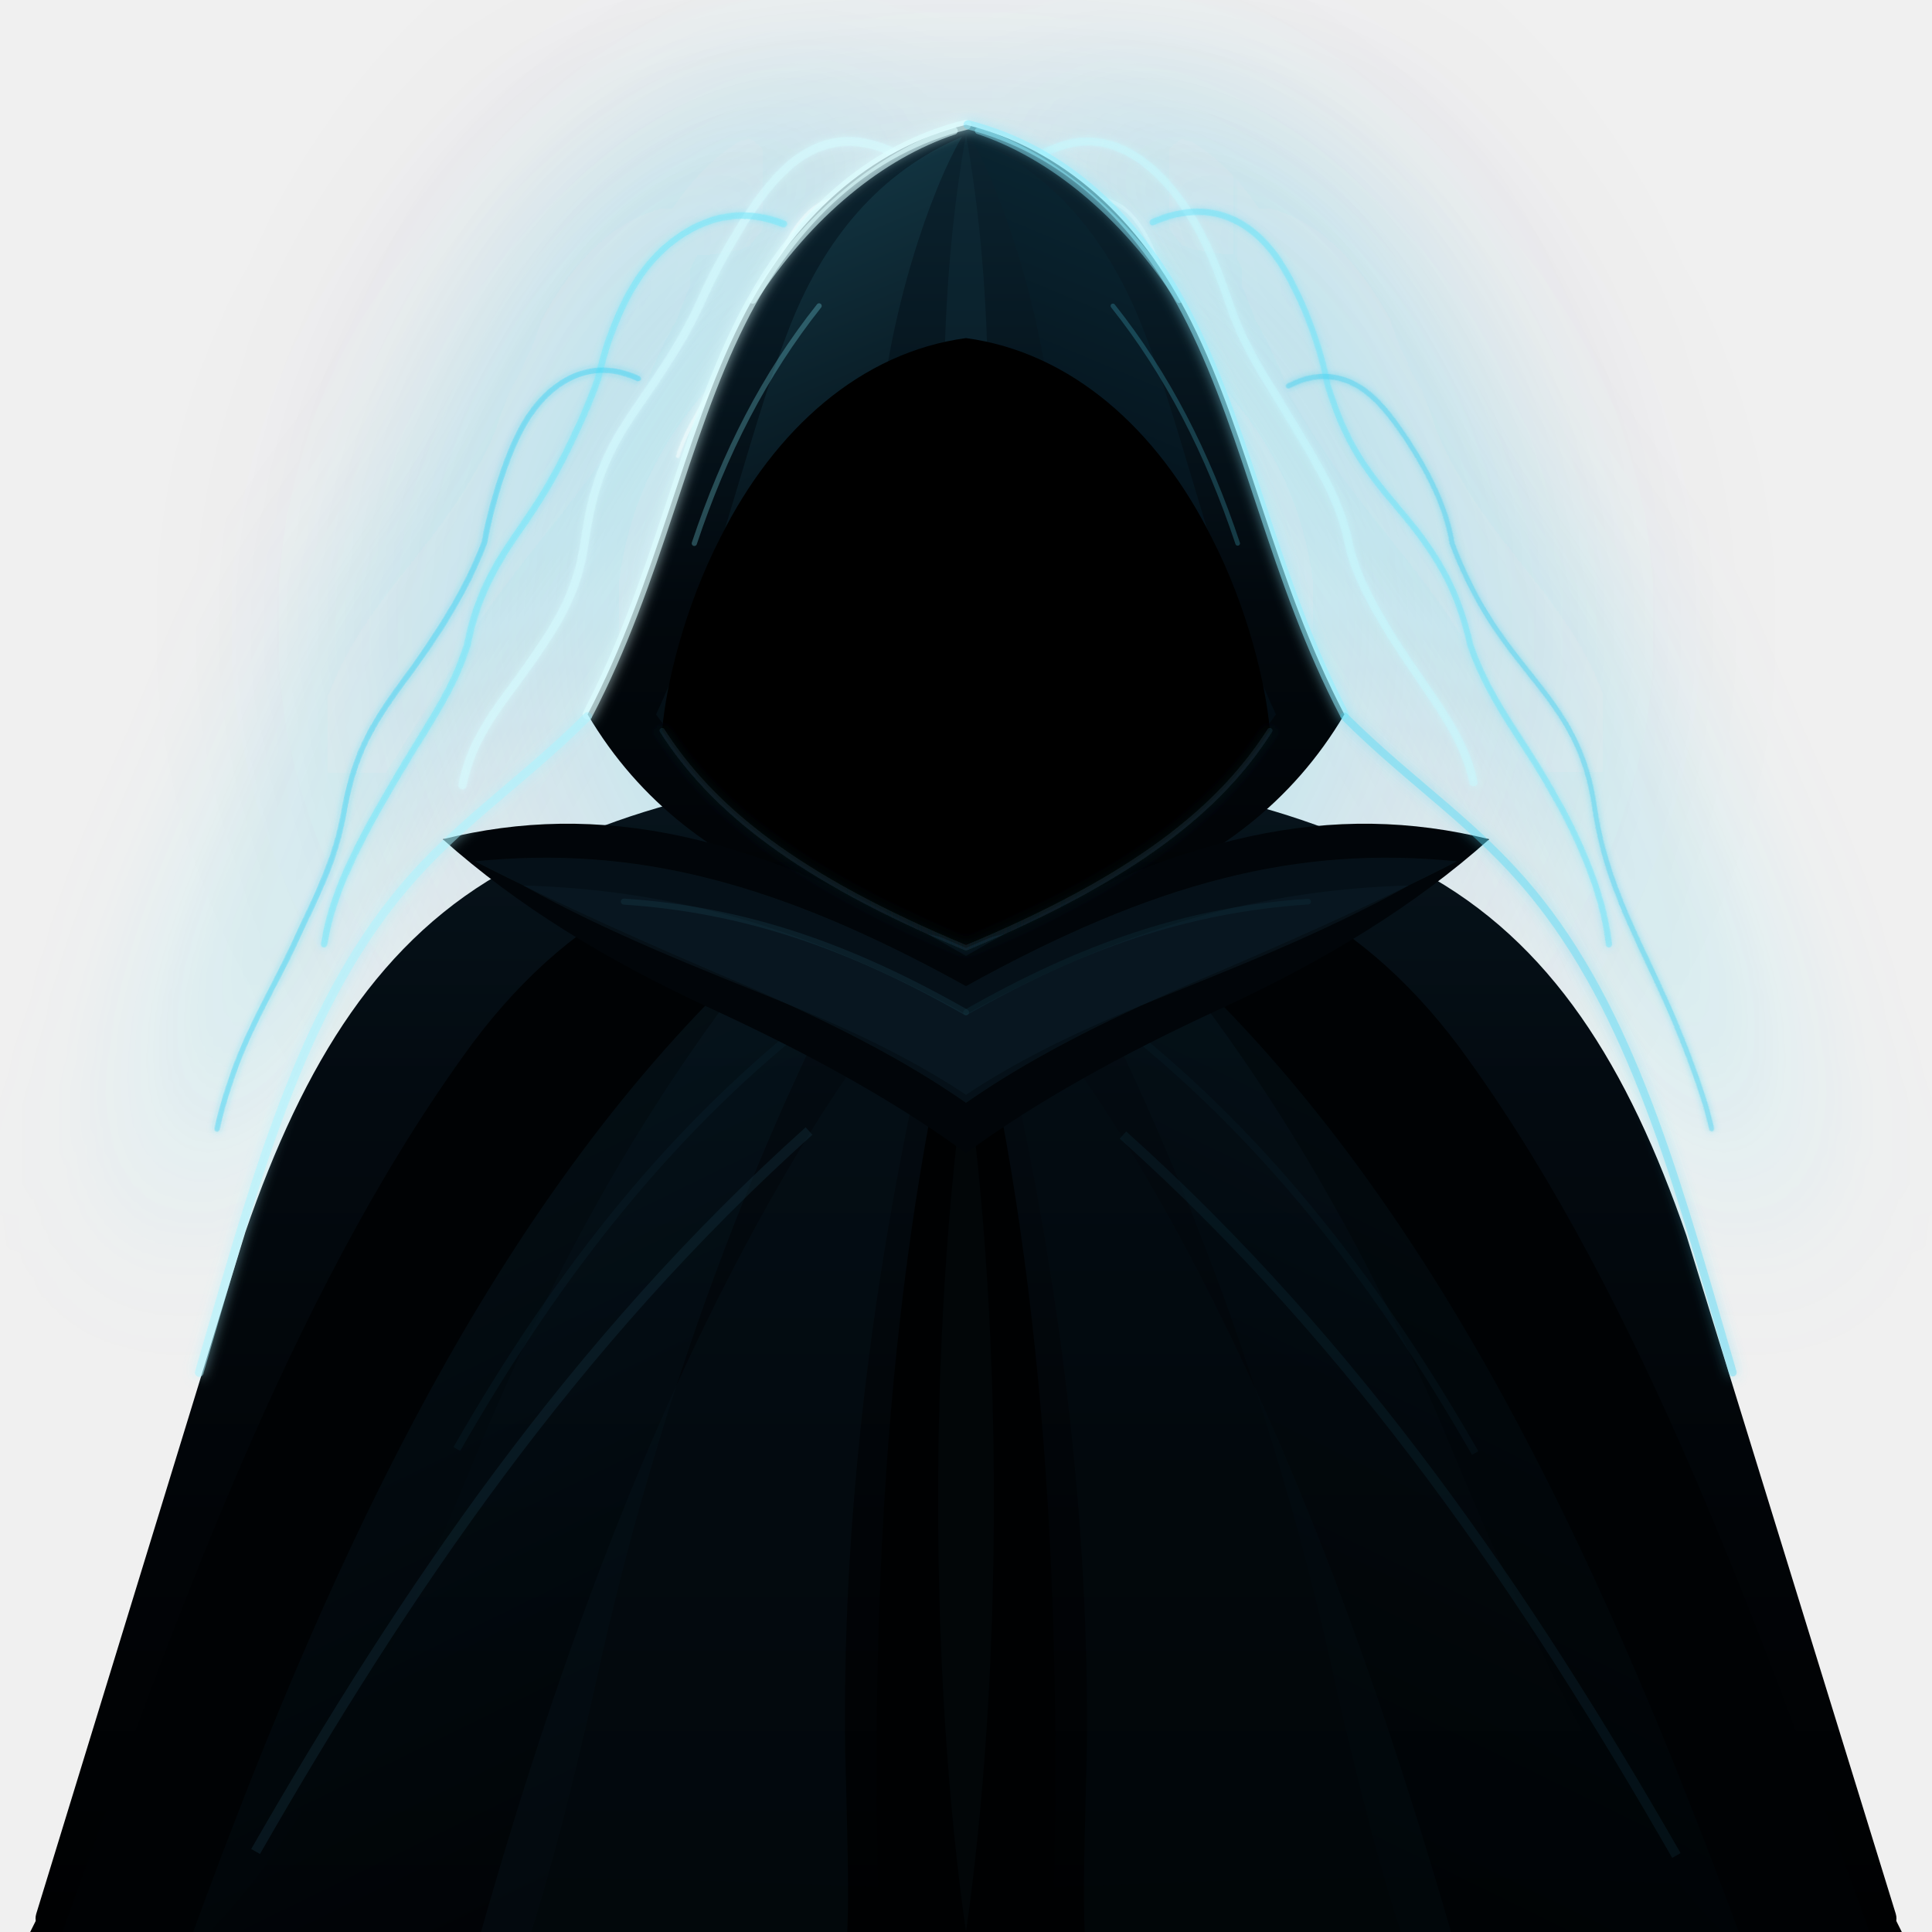
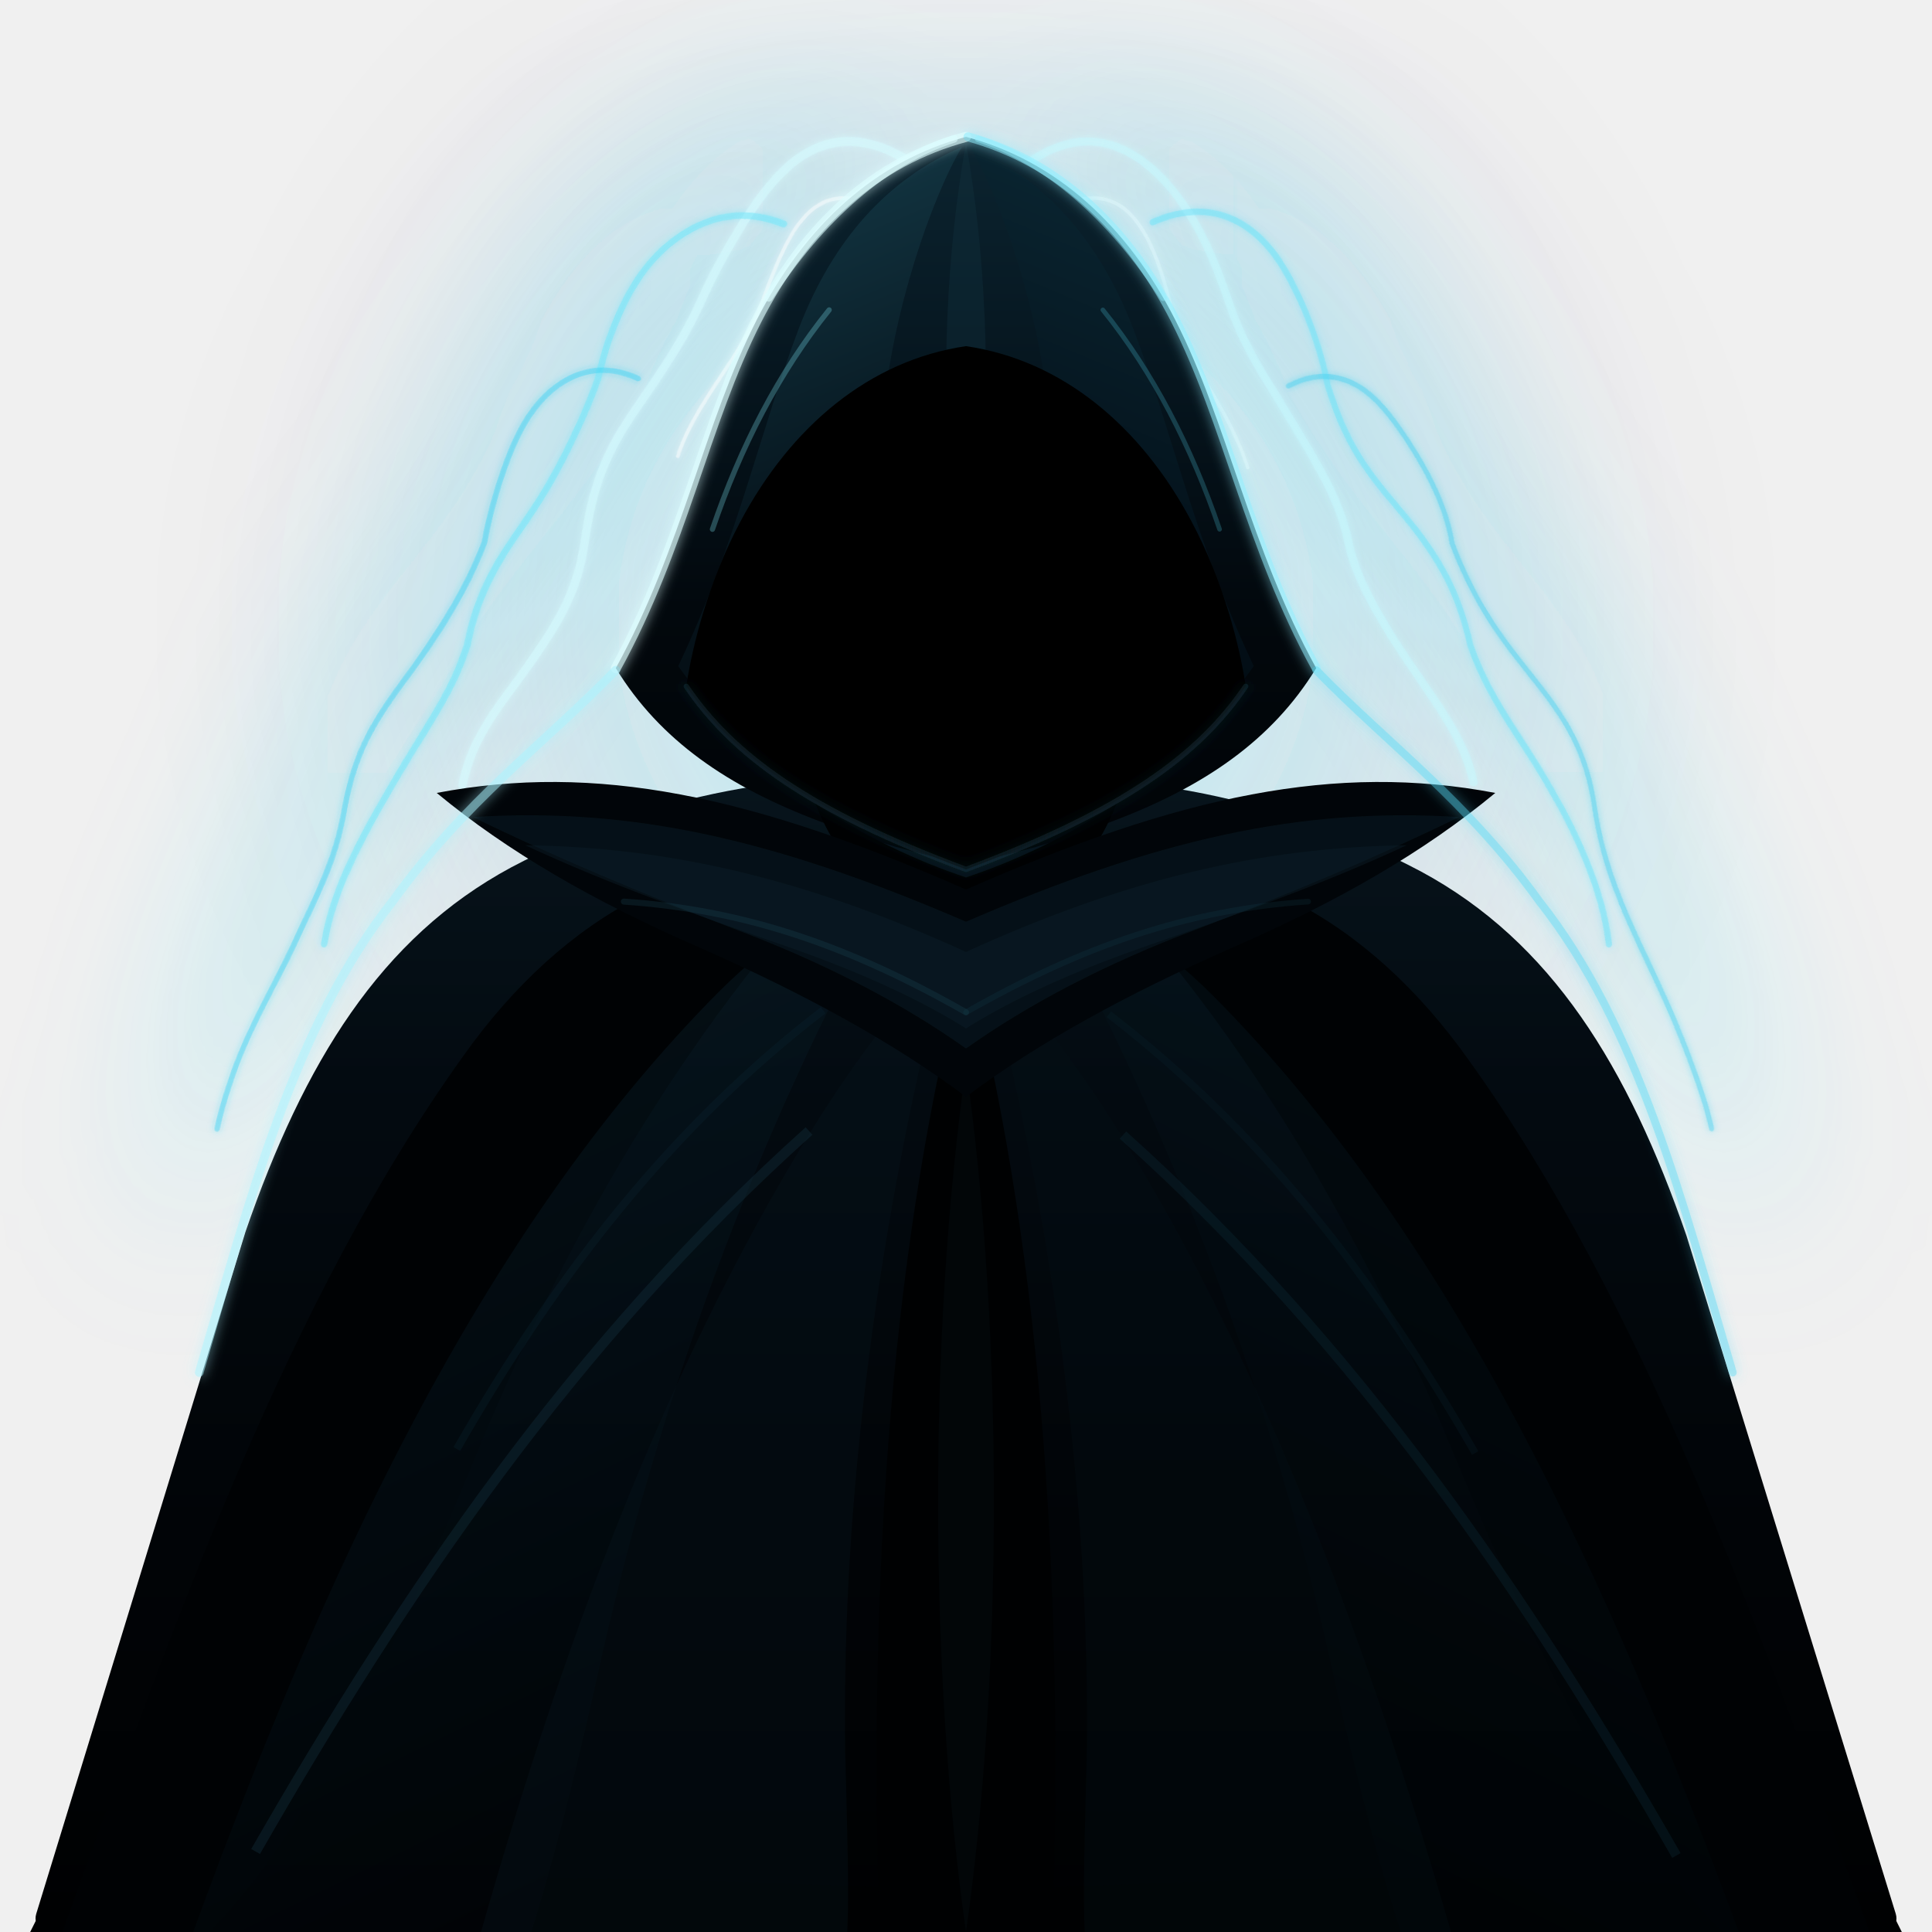
- <svg xmlns="http://www.w3.org/2000/svg" viewBox="0 0 96 96" role="img" aria-labelledby="t d" data-brand-vector-source="square-closeup-reference-v18-1">
+ <svg xmlns="http://www.w3.org/2000/svg" viewBox="0 0 96 96" role="img" aria-labelledby="t d" data-brand-vector-source="square-closeup-reference-v18-2">
  <style>
[data-brand-depth]{transform-box:fill-box;transform-origin:center;transition:transform 760ms cubic-bezier(.16,1,.3,1),opacity 520ms ease,filter 620ms ease}
@media (hover:hover) and (pointer:fine){svg:hover [data-brand-atmosphere]{transform:translate(-.45px,-.28px) scale(1.02);opacity:1}svg:hover [data-brand-energy]{transform:translate(.5px,-.18px) scale(1.012);opacity:1}svg:hover [data-brand-figure]{transform:translate(0,-.3px) scale(1.005)}svg:hover [data-brand-hood-layers]{transform:translate(.12px,-.22px)}svg:hover [data-brand-face-depth]{transform:translate(-.1px,.14px) scale(.994)}svg:hover [data-brand-cowl]{transform:translate(.05px,.12px) scale(1.004)}svg:hover [data-brand-left-folds]{transform:translate(-.14px,.09px)}svg:hover [data-brand-right-folds]{transform:translate(.15px,.08px)}svg:hover [data-brand-rim-light]{opacity:1;filter:url(#rimGlow)}}
@media (prefers-reduced-motion:reduce){[data-brand-depth]{transform:none!important;transition:none!important}}
</style>
  <defs>
    <linearGradient id="cloak" x1="48" y1="39" x2="48" y2="96" gradientUnits="userSpaceOnUse">
      <stop stop-color="#07141c" />
      <stop offset=".28" stop-color="#030a10" />
      <stop offset=".65" stop-color="#010407" />
      <stop offset="1" stop-color="#000102" />
    </linearGradient>
    <linearGradient id="hood" x1="48" y1="7" x2="48" y2="47" gradientUnits="userSpaceOnUse">
      <stop stop-color="#0c2430" />
      <stop offset=".22" stop-color="#071923" />
      <stop offset=".58" stop-color="#02080d" />
      <stop offset="1" stop-color="#000204" />
    </linearGradient>
    <linearGradient id="hoodL" x1="34" y1="12" x2="47" y2="43" gradientUnits="userSpaceOnUse">
      <stop stop-color="#123441" />
      <stop offset=".45" stop-color="#06141c" />
      <stop offset="1" stop-color="#010407" />
    </linearGradient>
    <linearGradient id="hoodR" x1="62" y1="12" x2="49" y2="43" gradientUnits="userSpaceOnUse">
      <stop stop-color="#0a2531" />
      <stop offset=".5" stop-color="#031019" />
      <stop offset="1" stop-color="#000204" />
    </linearGradient>
    <linearGradient id="foldL" x1="18" y1="45" x2="43" y2="96" gradientUnits="userSpaceOnUse">
      <stop stop-color="#0a202b" />
      <stop offset=".48" stop-color="#031018" />
      <stop offset="1" stop-color="#000204" />
    </linearGradient>
    <linearGradient id="foldR" x1="78" y1="45" x2="53" y2="96" gradientUnits="userSpaceOnUse">
      <stop stop-color="#071b25" />
      <stop offset=".5" stop-color="#020b11" />
      <stop offset="1" stop-color="#000204" />
    </linearGradient>
    <radialGradient id="aura" cx="48" cy="31" r="37" gradientUnits="userSpaceOnUse">
      <stop stop-color="#7cf1ff" stop-opacity=".46" />
      <stop offset=".32" stop-color="#24d4f5" stop-opacity=".25" />
      <stop offset=".7" stop-color="#0878bb" stop-opacity=".1" />
      <stop offset="1" stop-color="#001624" stop-opacity="0" />
    </radialGradient>
    <filter id="auraBlur" x="-80%" y="-80%" width="260%" height="260%">
      <feGaussianBlur stdDeviation="4.1" />
    </filter>
    <filter id="rimGlow" x="-120%" y="-120%" width="340%" height="340%">
      <feGaussianBlur stdDeviation=".3" result="b" />
      <feMerge>
        <feMergeNode in="b" />
        <feMergeNode in="SourceGraphic" />
      </feMerge>
    </filter>
    <filter id="organicEnergy" x="-40%" y="-40%" width="180%" height="180%">
      <feTurbulence data-brand-turbulence="" type="fractalNoise" baseFrequency=".045 .075" numOctaves="2" seed="11" result="noise" />
      <feDisplacementMap data-brand-displacement="" in="SourceGraphic" in2="noise" scale="1.15" xChannelSelector="R" yChannelSelector="B" result="d" />
      <feGaussianBlur in="d" stdDeviation=".18" result="g" />
      <feMerge>
        <feMergeNode in="g" />
        <feMergeNode in="d" />
      </feMerge>
    </filter>
  </defs>
  <g data-brand-atmosphere="" data-brand-depth="far" aria-hidden="true" opacity=".82">
    <ellipse cx="48" cy="31" rx="34" ry="37" fill="url(#aura)" filter="url(#auraBlur)" />
    <g fill="none" stroke="#22d2f5" stroke-opacity=".22" stroke-width="3" stroke-linecap="round" filter="url(#auraBlur)">
      <path d="M44 8C38 4 34 10 32 16C29 23 25 26 22 31C18 38 14 42 12 52" />
      <path d="M37 12C31 10 28 16 26 22C23 29 18 31 17 38C15 45 11 50 9 59" />
      <path d="M52 8C58 4 62 10 64 16C67 23 71 26 74 31C78 38 82 42 84 52" />
      <path d="M59 12C65 10 68 16 70 22C73 29 78 31 79 38C81 45 85 50 87 59" />
    </g>
  </g>
  <g data-brand-energy="" data-brand-depth="near-light" aria-hidden="true" fill="none" stroke-linecap="round" stroke-linejoin="round" opacity=".8" filter="url(#organicEnergy)">
    <path d="M45 8C40 5 37 10 35 15C33 20 30 22 29 27C28 32 24 34 23 39" stroke="#d6fbff" stroke-opacity=".72" stroke-width=".42" />
    <path d="M39 11C34 9 31 14 30 19C28 25 24 27 23 32C21 38 17 41 16 47" stroke="#67e7fb" stroke-opacity=".58" stroke-width=".32" />
    <path d="M32 19C28 17 25 22 24 27C22 32 18 35 17 40C16 46 12 50 11 56" stroke="#23cef3" stroke-opacity=".46" stroke-width=".27" />
    <path d="M51 8C56 5 59 10 61 15C63 20 66 22 67 27C68 32 72 34 73 39" stroke="#c7f9ff" stroke-opacity=".65" stroke-width=".39" />
    <path d="M57 11C62 9 65 14 66 19C68 25 72 27 73 32C75 38 79 41 80 47" stroke="#5fe2fa" stroke-opacity=".53" stroke-width=".3" />
    <path d="M64 19C68 17 71 22 72 27C74 32 78 35 79 40C80 46 84 50 85 56" stroke="#1fcaf1" stroke-opacity=".42" stroke-width=".25" />
    <path d="M43 10C40 9 39 12 38 15C37 18 35 20 34 23" stroke="#ffffff" stroke-opacity=".64" stroke-width=".18" />
    <path d="M53 10C56 9 57 12 58 15C59 18 61 20 62 23" stroke="#e6fdff" stroke-opacity=".54" stroke-width=".17" />
  </g>
  <g data-brand-figure="" data-brand-depth="base">
    <path data-brand-cloak="" d="M48 38.8C39.8 38 32.2 39.5 25.4 43.1C18.9 46.6 15.1 52.8 12.2 61.2L1.8 95.1C1.4 96.5 4.6 96 8.2 96H87.8C91.4 96 94.6 96.5 94.2 95.1L83.8 61.4C80.9 53 77.1 46.8 70.6 43.3C63.8 39.7 56.2 38.1 48 38.8Z" fill="url(#cloak)" />
    <path d="M2.3 94.4C17.6 92.8 32.8 93.2 48 94C63.2 93.2 78.4 92.8 93.7 94.4L94.5 96H1.5Z" fill="#000102" />
    <g data-brand-left-folds="" data-brand-folds="" data-brand-depth="mid">
      <path d="M3.1 96C8.7 80.4 14.4 64.5 23 52.5C28.1 45.3 34.8 41.9 42.3 42.5C34.8 50.2 28.5 60.5 23.7 72.2C19.5 82.4 15.1 91.3 10.4 96Z" fill="#000204" />
      <path d="M9.6 96C16 78.5 23.7 61.4 35.7 49.3C38.5 46.5 41.4 44.7 44.4 44C37.4 56.5 32.6 70.1 29.7 83.2C28.5 88.6 27.4 92.8 26.4 96Z" fill="url(#foldL)" opacity=".5" />
      <path d="M23.9 96C27.8 82.3 32.9 68.2 40.3 56.2C42.6 52.5 44.8 49.7 47.1 47.2C43.7 60.3 41.8 74.3 42 87.1C42.1 91.1 42.2 94 42.1 96Z" fill="#07151d" opacity=".34" />
      <path d="M12.7 92C20.1 79.1 28.5 66.7 40.2 56.2" fill="none" stroke="#153745" stroke-opacity=".34" stroke-width=".5" />
      <path d="M22.7 72C27.8 63.1 33.5 55.9 40.9 50.2" fill="none" stroke="#0b2632" stroke-opacity=".31" stroke-width=".38" />
    </g>
    <g data-brand-right-folds="" data-brand-depth="mid">
      <path d="M92.9 96C87.3 80.6 81.6 64.7 73 52.7C67.9 45.5 61.2 42.1 53.7 42.7C61.2 50.4 67.5 60.7 72.3 72.4C76.5 82.6 80.9 91.4 85.6 96Z" fill="#000204" />
      <path d="M86.4 96C80 78.7 72.3 61.6 60.3 49.5C57.5 46.7 54.6 44.9 51.6 44.2C58.6 56.7 63.4 70.3 66.3 83.4C67.5 88.8 68.6 92.9 69.6 96Z" fill="url(#foldR)" opacity=".45" />
      <path d="M72.1 96C68.2 82.5 63.1 68.4 55.7 56.4C53.4 52.7 51.2 49.9 48.9 47.4C52.3 60.5 54.2 74.5 54 87.3C53.9 91.3 53.8 94.1 53.9 96Z" fill="#041017" opacity=".32" />
      <path d="M83.3 92.2C75.9 79.3 67.5 66.9 55.8 56.4" fill="none" stroke="#102f3d" stroke-opacity=".31" stroke-width=".48" />
      <path d="M73.3 72.2C68.2 63.3 62.5 56.1 55.1 50.4" fill="none" stroke="#08232e" stroke-opacity=".28" stroke-width=".36" />
    </g>
    <g data-brand-central-folds="" data-brand-epic-folds="" data-brand-depth="mid-near">
      <path d="M48 47.5C44.4 61.2 43.1 77.8 43.7 96H52.3C52.9 77.9 51.6 61.3 48 47.5Z" fill="#000102" />
      <path d="M48 53C46.1 66.5 46.2 83.4 48 96C49.8 83.4 49.9 66.5 48 53Z" fill="#07151c" opacity=".22" />
    </g>
    <g data-brand-hood-layers="" data-brand-depth="near">
-       <path data-brand-hood="" d="M48 6.2C43.2 7.4 39.4 10.8 36.8 16C33.9 21.8 32.7 28.8 29.2 35.5C31.8 39.9 35.6 42.7 40.4 44.6C43.1 45.7 45.7 46.4 48 46.8C50.3 46.4 52.9 45.7 55.6 44.6C60.4 42.7 64.2 39.9 66.8 35.5C63.3 28.8 62.1 21.8 59.2 16C56.6 10.8 52.8 7.4 48 6.2Z" fill="url(#hood)" />
-       <path d="M47.8 6.8C43.8 8.5 40.9 11.8 39.1 16.6C37 22.1 35.7 28.8 32.6 35.5C34.8 38.6 37.7 40.9 41.3 42.6C43 43.4 44.6 44.1 46.1 44.7C43.8 36.7 43.1 28.7 43.7 21.4C44.1 15.8 46.2 9.5 47.8 6.8Z" fill="url(#hoodL)" />
-       <path d="M48.2 6.8C52.2 8.5 55.1 11.8 56.9 16.6C59 22.1 60.3 28.8 63.4 35.5C61.2 38.6 58.3 40.9 54.7 42.6C53 43.4 51.4 44.1 49.9 44.7C52.2 36.7 52.9 28.7 52.3 21.4C51.9 15.8 49.8 9.5 48.2 6.8Z" fill="url(#hoodR)" />
-       <path d="M48 6.7C46.9 12.8 46.7 19.6 47.1 25.8C47.5 32.1 47.7 38.2 48 44.9C48.3 38.2 48.5 32.1 48.9 25.8C49.3 19.6 49.1 12.8 48 6.7Z" fill="#123542" opacity=".32" />
-       <path data-brand-face-depth="" data-brand-face-void="" d="M48 16.8C42.8 17.5 38.5 21.3 35.8 26.7C34 30.2 33.1 34 32.9 36.3C35.4 40.2 39.6 43.6 48 47.1C56.4 43.6 60.6 40.2 63.1 36.3C62.9 34 62 30.2 60.2 26.7C57.5 21.3 53.2 17.5 48 16.8Z" fill="#000" />
-       <path data-brand-neck-shadow="" d="M39.8 43.7C42.6 45.6 45.4 47 48 47.9C50.6 47 53.4 45.6 56.2 43.7C54.8 47.5 52.1 50.2 48 52C43.9 50.2 41.2 47.5 39.8 43.7Z" fill="#000102" />
+       <path data-brand-hood="" d="M48 6.8C43.5 8 40 11.2 37.6 15.9C35 21 33.9 27.2 30.6 33.2C32.8 36.8 36.2 39.1 40.7 40.8C43.3 41.8 45.8 42.5 48 42.9C50.2 42.5 52.7 41.8 55.3 40.8C59.8 39.1 63.2 36.8 65.4 33.2C62.1 27.2 61 21 58.4 15.9C56 11.2 52.5 8 48 6.8Z" fill="url(#hood)" />
+       <path d="M47.8 7.3C44.1 8.9 41.4 11.9 39.7 16.3C37.8 21.3 36.6 27 33.7 33.1C35.6 35.8 38.1 37.8 41.5 39.4C43.1 40.2 44.6 40.8 46 41.4C44 34.2 43.4 27.1 43.9 20.6C44.3 15.6 46.3 9.8 47.8 7.3Z" fill="url(#hoodL)" />
+       <path d="M48.2 7.3C51.9 8.9 54.6 11.9 56.3 16.3C58.2 21.3 59.4 27 62.3 33.1C60.4 35.8 57.9 37.8 54.5 39.4C52.9 40.2 51.4 40.8 50 41.4C52 34.2 52.6 27.1 52.1 20.6C51.7 15.6 49.7 9.8 48.2 7.3Z" fill="url(#hoodR)" />
+       <path d="M48 7.1C47 12.7 46.8 18.8 47.2 24.5C47.5 30.1 47.7 35.7 48 41.6C48.3 35.7 48.5 30.1 48.8 24.5C49.2 18.8 49 12.7 48 7.1Z" fill="#123542" opacity=".32" />
+       <path data-brand-face-depth="" data-brand-face-void="" d="M48 17.2C43.2 17.9 39.3 21.2 36.8 25.9C35.2 28.9 34.4 32.1 34.1 34.1C36.4 37.5 40.2 40.3 48 43.2C55.8 40.3 59.6 37.5 61.9 34.1C61.6 32.1 60.8 28.9 59.2 25.9C56.7 21.2 52.8 17.9 48 17.2Z" fill="#000" />
+       <path data-brand-neck-shadow="" d="M40.5 39.9C43 41.6 45.6 42.8 48 43.6C50.4 42.8 53 41.6 55.5 39.9C54.2 43.2 51.8 45.5 48 47.2C44.2 45.5 41.8 43.2 40.5 39.9Z" fill="#000102" />
    </g>
    <g data-brand-cowl="" data-brand-collar="" data-brand-depth="near">
-       <path d="M22 41.7C29.7 39.8 37.4 41.3 48 47.5C58.6 41.3 66.3 39.8 74 41.7C70.3 45 65.9 47.7 60.7 50.1C55.7 52.4 51.4 54.8 48 57.3C44.6 54.8 40.3 52.4 35.3 50.1C30.1 47.7 25.7 45 22 41.7Z" fill="#010509" />
-       <path d="M23.6 42.8C31.5 42 38.6 43.8 48 49C57.4 43.8 64.5 42 72.4 42.8C68.1 45 63.8 46.9 59.1 48.9C54.7 50.8 51 52.7 48 54.8C45 52.7 41.3 50.8 36.9 48.9C32.2 46.9 27.9 45 23.6 42.8Z" fill="#07161e" opacity=".7" />
-       <path d="M26 44C33.2 44.2 40 46 48 50.4C56 46 62.8 44.2 70 44C65.7 46.4 61.3 48.1 56.6 50C53.2 51.4 50.4 52.8 48 54.4C45.6 52.8 42.8 51.4 39.4 50C34.7 48.1 30.3 46.4 26 44Z" fill="#0b202a" opacity=".42" />
+       <path d="M21.7 39.4C29.6 37.9 37.3 39.5 48 44.2C58.7 39.5 66.4 37.9 74.3 39.4C70.8 42.3 66.5 44.8 61.2 47.1C56 49.4 51.6 51.8 48 54.5C44.4 51.8 40 49.4 34.8 47.1C29.5 44.8 25.2 42.3 21.7 39.4Z" fill="#010509" />
+       <path d="M23.5 40.6C31.4 40.1 38.5 41.7 48 45.8C57.5 41.7 64.6 40.1 72.5 40.6C68.4 42.6 64.1 44.4 59.4 46.2C54.9 47.9 51.1 49.9 48 52.1C44.9 49.9 41.1 47.9 36.6 46.2C31.9 44.4 27.6 42.6 23.5 40.6Z" fill="#07161e" opacity=".7" />
+       <path d="M26.1 42C33.4 42.1 40.1 43.7 48 47.3C55.9 43.7 62.6 42.1 69.9 42C65.6 44 61.3 45.5 56.7 47.1C53.3 48.3 50.4 49.6 48 51.1C45.6 49.6 42.7 48.3 39.3 47.1C34.7 45.5 30.4 44 26.1 42Z" fill="#0b202a" opacity=".42" />
    </g>
    <g data-brand-texture="" data-brand-seams="" data-brand-depth="near" fill="none" stroke-linecap="round">
-       <path d="M37.4 14.9C40.2 10.6 43.8 7.7 47.4 6.5" stroke="#d8fbff" stroke-opacity=".58" stroke-width=".38" />
-       <path d="M58.6 14.9C55.8 10.6 52.2 7.7 48.6 6.5" stroke="#8cecff" stroke-opacity=".42" stroke-width=".32" />
-       <path d="M34.5 27C36 22.5 38 18.6 40.7 15.2" stroke="#78dce9" stroke-opacity=".3" stroke-width=".26" />
-       <path d="M61.5 27C60 22.5 58 18.6 55.3 15.2" stroke="#4fc7dc" stroke-opacity=".25" stroke-width=".23" />
+       <path d="M38.2 14.8C40.8 10.8 44 8 47.4 6.9" stroke="#d8fbff" stroke-opacity=".58" stroke-width=".38" />
+       <path d="M57.8 14.8C55.2 10.8 52 8 48.6 6.9" stroke="#8cecff" stroke-opacity=".42" stroke-width=".32" />
+       <path d="M35.4 26.3C36.8 22.2 38.7 18.5 41.2 15.4" stroke="#78dce9" stroke-opacity=".3" stroke-width=".26" />
+       <path d="M60.6 26.3C59.2 22.2 57.3 18.5 54.8 15.4" stroke="#4fc7dc" stroke-opacity=".25" stroke-width=".23" />
      <path d="M31 44.8C37 45.2 42.2 47 48 50.3" stroke="#1f5262" stroke-opacity=".24" stroke-width=".3" />
      <path d="M65 44.8C59 45.2 53.8 47 48 50.3" stroke="#174554" stroke-opacity=".21" stroke-width=".28" />
    </g>
    <g data-brand-rim-light="" data-brand-depth="front-light" aria-hidden="true" fill="none" stroke-linecap="round" stroke-linejoin="round" opacity=".86" filter="url(#rimGlow)">
-       <path d="M48 6.2C43.2 7.4 39.4 10.8 36.8 16C33.9 21.8 32.7 28.8 29.2 35.5" stroke="#ddfdff" stroke-opacity=".78" stroke-width=".5" />
-       <path d="M48.1 6.2C52.8 7.4 56.6 10.8 59.2 16C62.1 21.8 63.3 28.8 66.8 35.5" stroke="#92efff" stroke-opacity=".64" stroke-width=".45" />
-       <path d="M29.2 35.6C25.8 39 22.4 41.1 19.5 44.8C14.6 51 12.4 59.7 9.9 68.2" stroke="#a9f4ff" stroke-opacity=".59" stroke-width=".43" />
-       <path d="M66.8 35.6C70.2 39 73.6 41.1 76.5 44.8C81.4 51 83.6 59.7 86.1 68.2" stroke="#55d9f4" stroke-opacity=".48" stroke-width=".39" />
-       <path d="M32.9 36.3C35.4 40.2 39.6 43.6 48 47.1C56.4 43.6 60.6 40.2 63.1 36.3" stroke="#254f5c" stroke-opacity=".32" stroke-width=".26" />
+       <path d="M48 6.8C43.5 8 40 11.2 37.6 15.9C35 21 33.9 27.2 30.6 33.2" stroke="#ddfdff" stroke-opacity=".78" stroke-width=".5" />
+       <path d="M48.1 6.8C52.5 8 56 11.2 58.4 15.9C61 21 62.1 27.2 65.4 33.2" stroke="#92efff" stroke-opacity=".64" stroke-width=".45" />
+       <path d="M30.6 33.3C27 37 23.1 39.8 19.5 44.8C14.6 51 12.4 59.7 9.9 68.2" stroke="#a9f4ff" stroke-opacity=".59" stroke-width=".43" />
+       <path d="M65.4 33.3C69 37 72.9 39.8 76.5 44.8C81.4 51 83.6 59.7 86.1 68.2" stroke="#55d9f4" stroke-opacity=".48" stroke-width=".39" />
+       <path d="M34.1 34.1C36.4 37.5 40.2 40.3 48 43.2C55.8 40.3 59.6 37.5 61.9 34.1" stroke="#254f5c" stroke-opacity=".32" stroke-width=".26" />
    </g>
  </g>
</svg>
